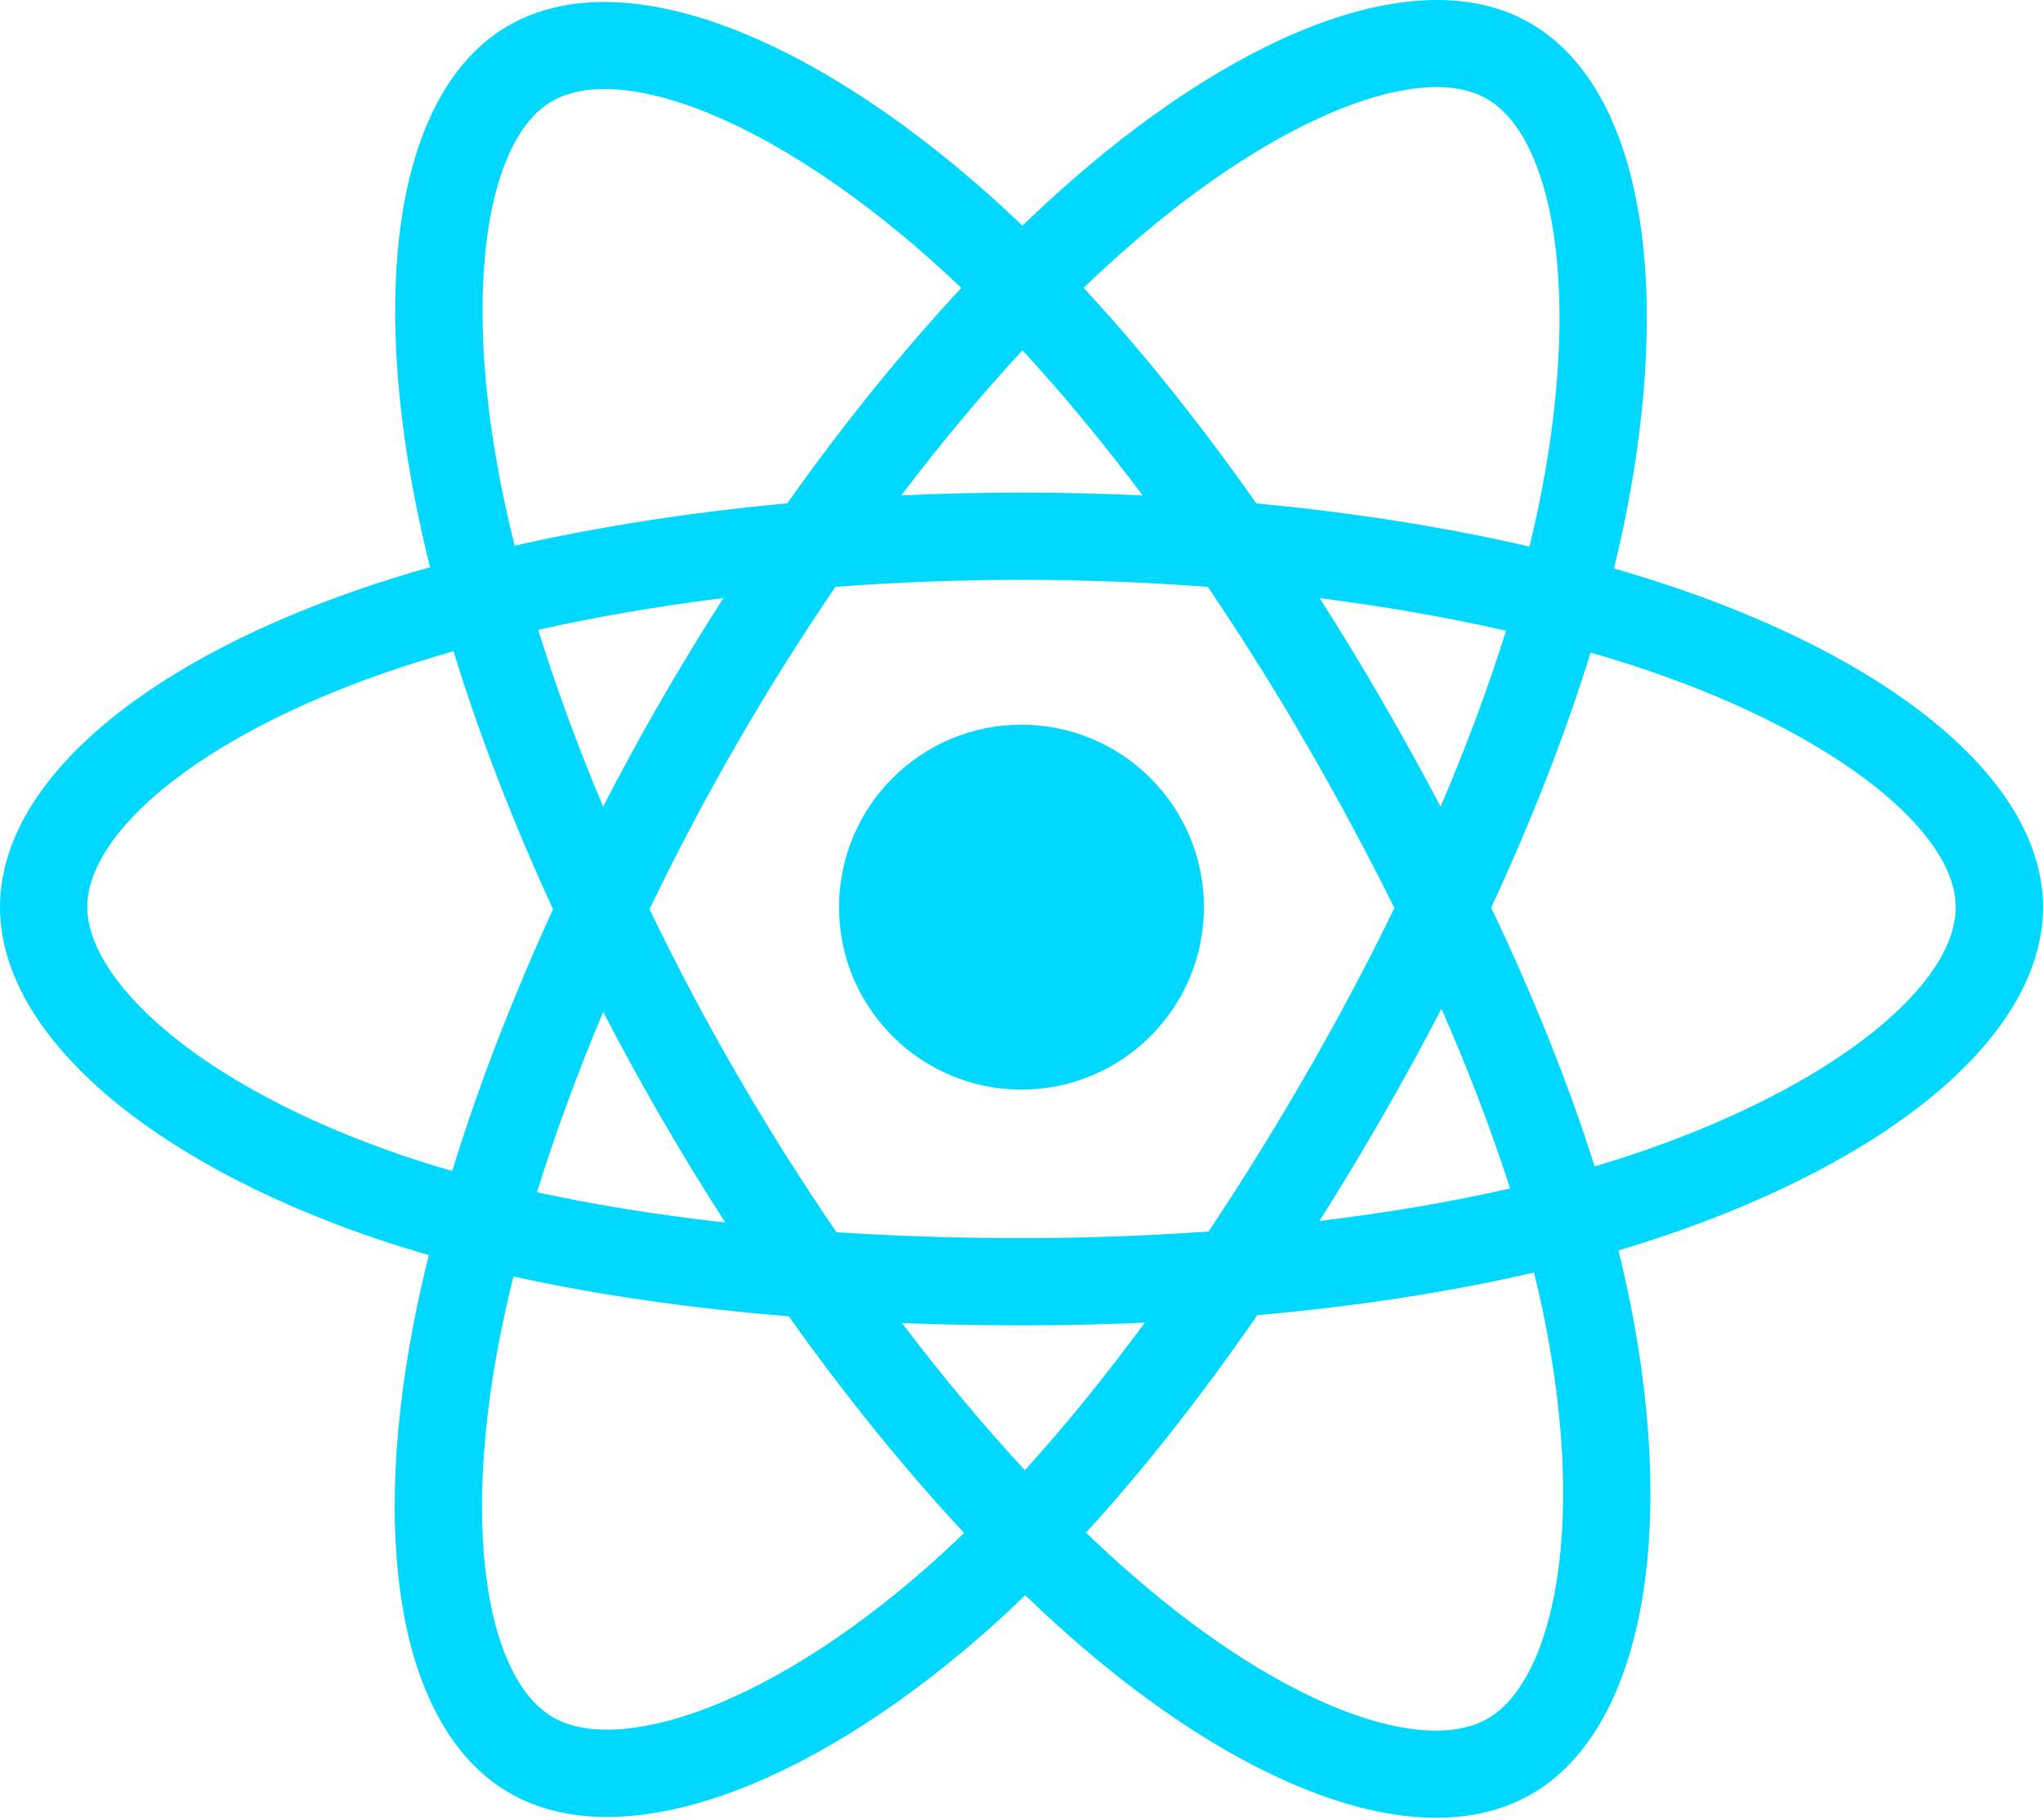
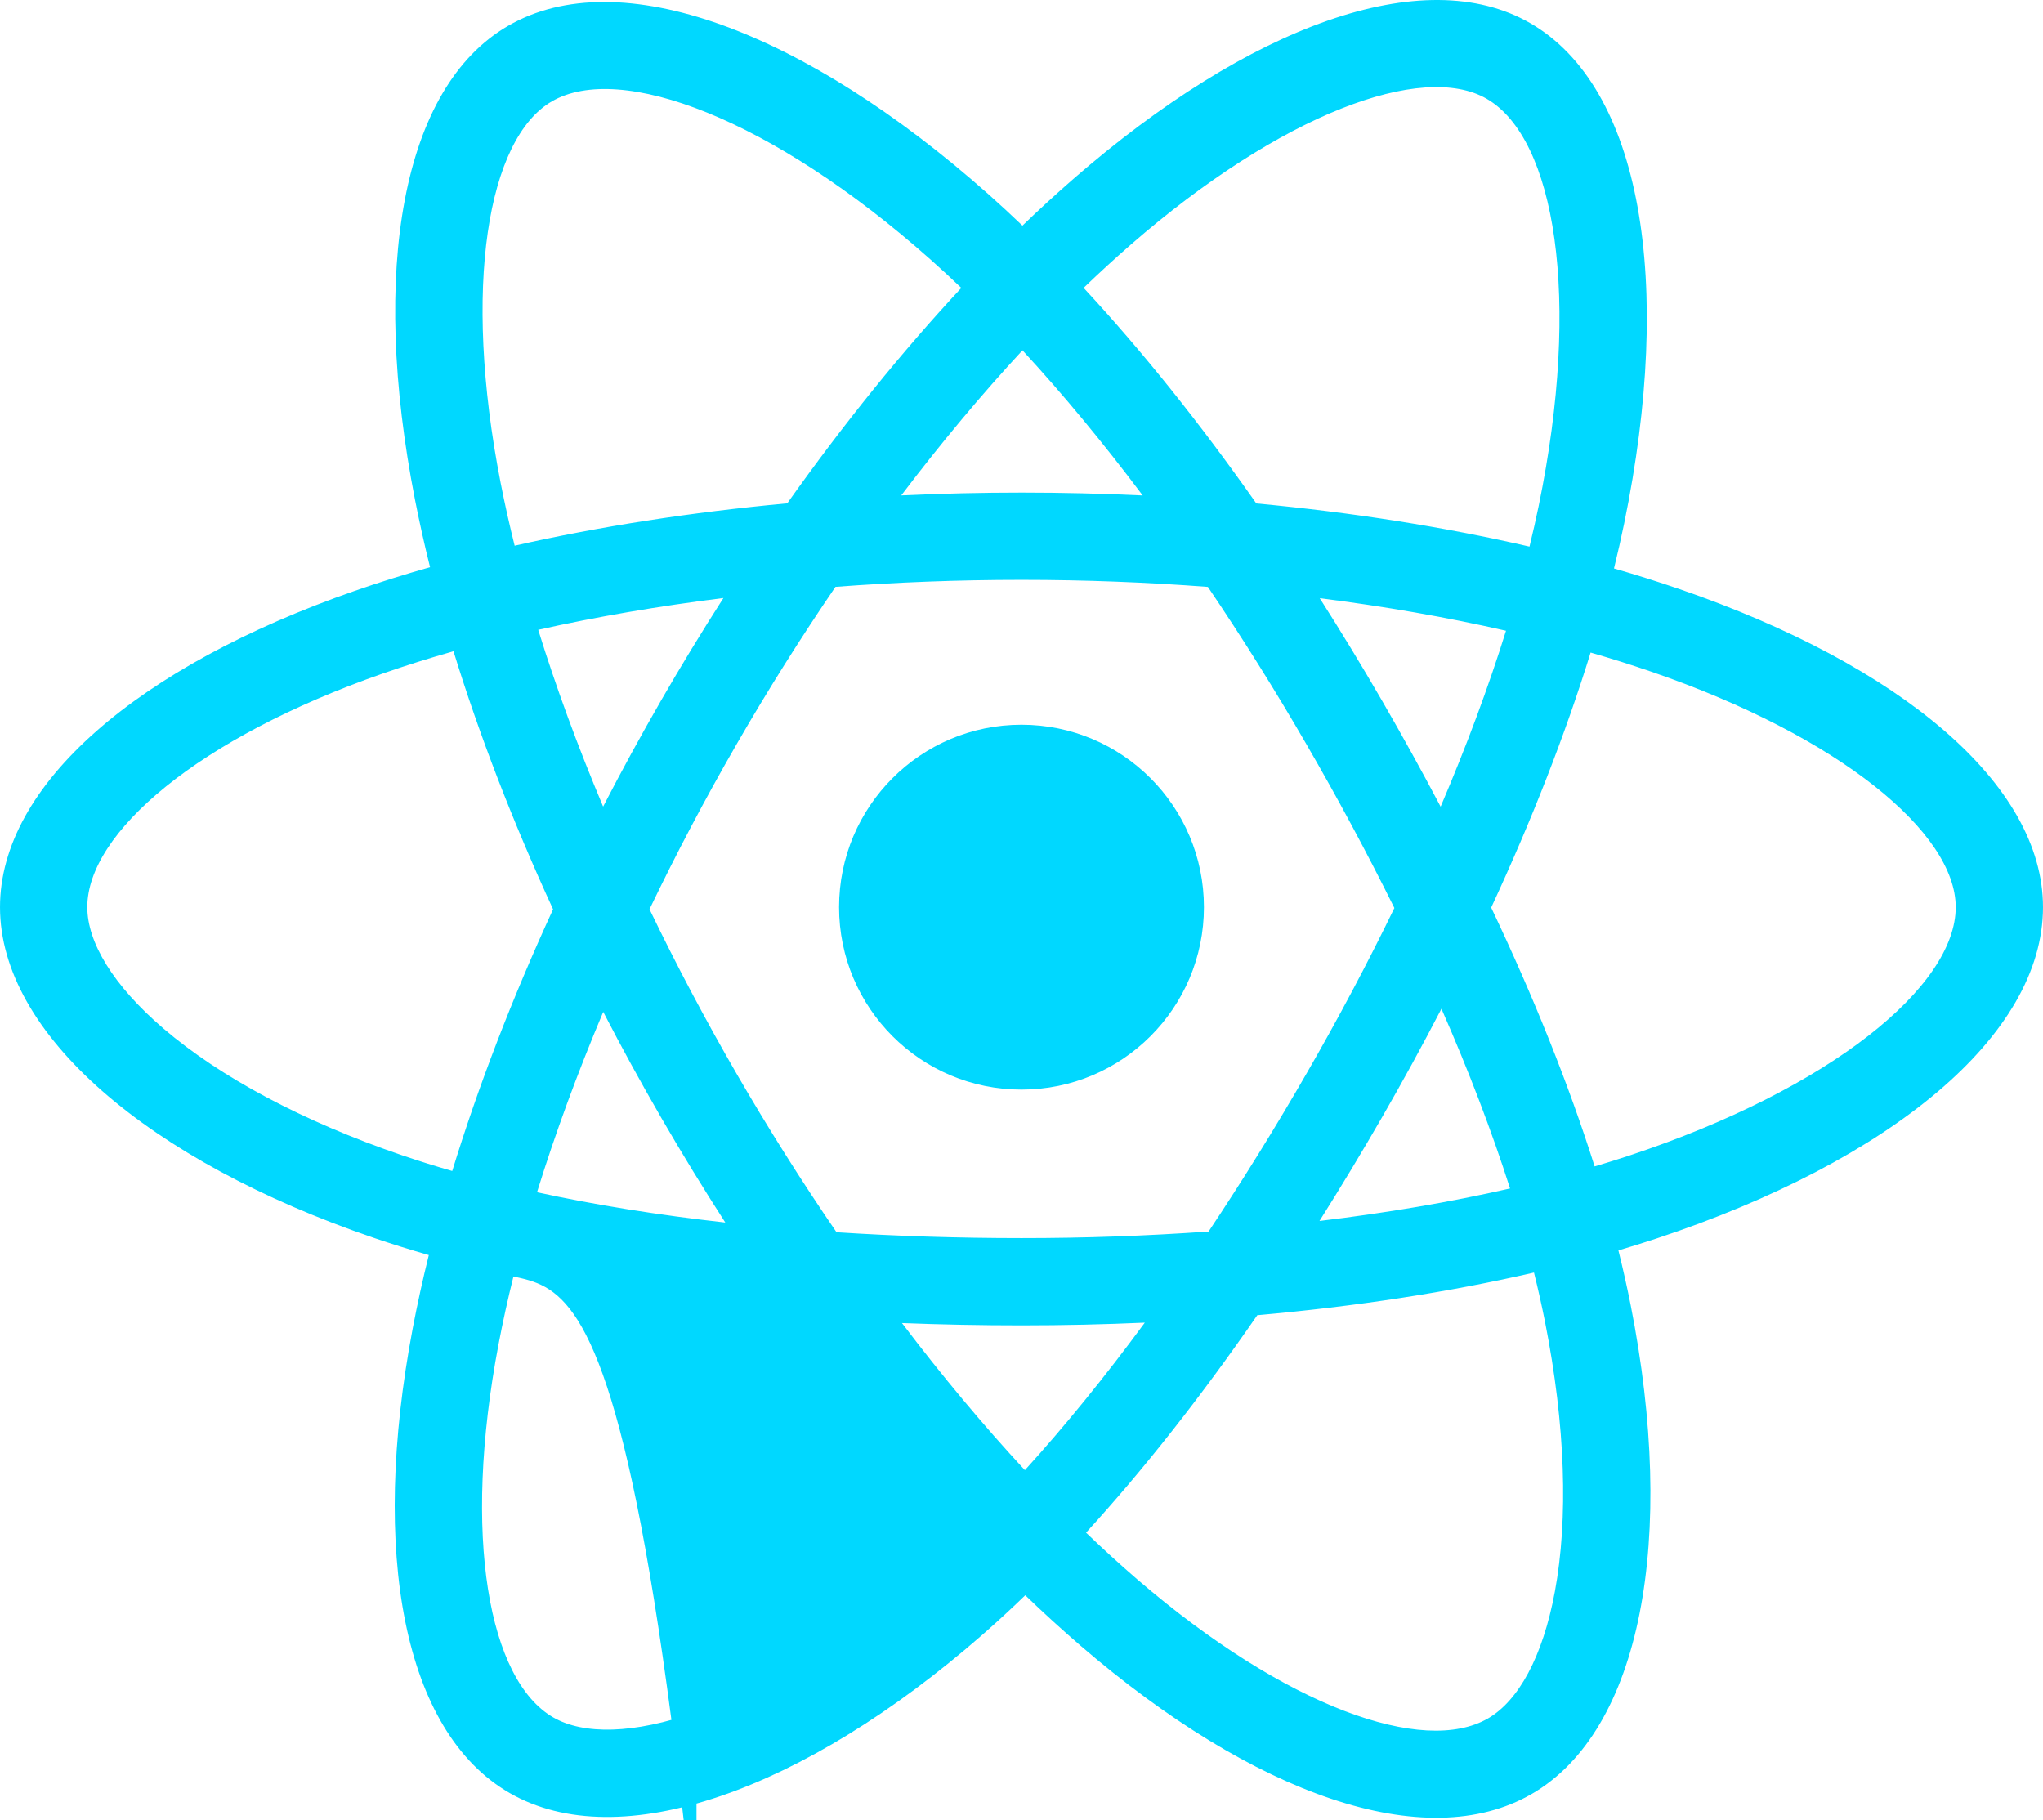
<svg xmlns="http://www.w3.org/2000/svg" aria-hidden="true" role="img" class="iconify iconify--logos" width="35.93" height="32" preserveAspectRatio="xMidYMid meet" viewBox="0 0 256 228">
-   <path fill="#00D8FF" d="M210.483 73.824a171.49 171.49 0 0 0-8.24-2.597c.465-1.9.893-3.777 1.273-5.621c6.238-30.281 2.16-54.676-11.769-62.708c-13.355-7.7-35.196.329-57.254 19.526a171.23 171.23 0 0 0-6.375 5.848a155.866 155.866 0 0 0-4.241-3.917C100.759 3.829 77.587-4.822 63.673 3.233C50.33 10.957 46.379 33.89 51.995 62.588a170.974 170.974 0 0 0 1.892 8.48c-3.28.932-6.445 1.924-9.474 2.98C17.309 83.498 0 98.307 0 113.668c0 15.865 18.582 31.778 46.812 41.427a145.52 145.52 0 0 0 6.921 2.165a167.467 167.467 0 0 0-2.01 9.138c-5.354 28.2-1.173 50.591 12.134 58.266c13.744 7.926 36.812-.22 59.273-19.855a145.567 145.567 0 0 0 5.342-4.923a168.064 168.064 0 0 0 6.92 6.314c21.758 18.722 43.246 26.282 56.54 18.586c13.731-7.949 18.194-32.003 12.4-61.268a145.016 145.016 0 0 0-1.535-6.842c1.62-.48 3.21-.974 4.76-1.488c29.348-9.723 48.443-25.443 48.443-41.52c0-15.417-17.868-30.326-45.517-39.844Zm-6.365 70.984c-1.4.463-2.836.91-4.3 1.345c-3.24-10.257-7.612-21.163-12.963-32.432c5.106-11 9.31-21.767 12.459-31.957c2.619.758 5.16 1.557 7.61 2.4c23.69 8.156 38.14 20.213 38.14 29.504c0 9.896-15.606 22.743-40.946 31.14Zm-10.514 20.834c2.562 12.94 2.927 24.64 1.23 33.787c-1.524 8.219-4.59 13.698-8.382 15.893c-8.067 4.67-25.32-1.4-43.927-17.412a156.726 156.726 0 0 1-6.437-5.87c7.214-7.889 14.423-17.06 21.459-27.246c12.376-1.098 24.068-2.894 34.671-5.345a134.17 134.17 0 0 1 1.386 6.193ZM87.276 214.515c-7.882 2.783-14.16 2.863-17.955.675c-8.075-4.657-11.432-22.636-6.853-46.752a156.923 156.923 0 0 1 1.869-8.499c10.486 2.32 22.093 3.988 34.498 4.994c7.084 9.967 14.501 19.128 21.976 27.15a134.668 134.668 0 0 1-4.877 4.492c-9.933 8.682-19.886 14.842-28.658 17.94ZM50.35 144.747c-12.483-4.267-22.792-9.812-29.858-15.863c-6.35-5.437-9.555-10.836-9.555-15.216c0-9.322 13.897-21.212 37.076-29.293c2.813-.98 5.757-1.905 8.812-2.773c3.204 10.42 7.406 21.315 12.477 32.332c-5.137 11.18-9.399 22.249-12.634 32.792a134.718 134.718 0 0 1-6.318-1.979Zm12.378-84.26c-4.811-24.587-1.616-43.134 6.425-47.789c8.564-4.958 27.502 2.111 47.463 19.835a144.318 144.318 0 0 1 3.841 3.545c-7.438 7.987-14.787 17.08-21.808 26.988c-12.04 1.116-23.565 2.908-34.161 5.309a160.342 160.342 0 0 1-1.76-7.887Zm110.427 27.268a347.8 347.8 0 0 0-7.785-12.803c8.168 1.033 15.994 2.404 23.343 4.08c-2.206 7.072-4.956 14.465-8.193 22.045a381.151 381.151 0 0 0-7.365-13.322Zm-45.032-43.861c5.044 5.465 10.096 11.566 15.065 18.186a322.04 322.04 0 0 0-30.257-.006c4.974-6.559 10.069-12.652 15.192-18.18ZM82.802 87.83a323.167 323.167 0 0 0-7.227 13.238c-3.184-7.553-5.909-14.98-8.134-22.152c7.304-1.634 15.093-2.97 23.209-3.984a321.524 321.524 0 0 0-7.848 12.897Zm8.081 65.352c-8.385-.936-16.291-2.203-23.593-3.793c2.26-7.3 5.045-14.885 8.298-22.6a321.187 321.187 0 0 0 7.257 13.246c2.594 4.48 5.28 8.868 8.038 13.147Zm37.542 31.03c-5.184-5.592-10.354-11.779-15.403-18.433c4.902.192 9.899.29 14.978.29c5.218 0 10.376-.117 15.453-.343c-4.985 6.774-10.018 12.97-15.028 18.486Zm52.198-57.817c3.422 7.8 6.306 15.345 8.596 22.52c-7.422 1.694-15.436 3.058-23.88 4.071a382.417 382.417 0 0 0 7.859-13.026a347.403 347.403 0 0 0 7.425-13.565Zm-16.898 8.101a358.557 358.557 0 0 1-12.281 19.815a329.4 329.4 0 0 1-23.444.823c-7.967 0-15.716-.248-23.178-.732a310.202 310.202 0 0 1-12.513-19.846h.001a307.41 307.41 0 0 1-10.923-20.627a310.278 310.278 0 0 1 10.89-20.637l-.001.001a307.318 307.318 0 0 1 12.413-19.761c7.613-.576 15.42-.876 23.31-.876H128c7.926 0 15.743.303 23.354.883a329.357 329.357 0 0 1 12.335 19.695a358.489 358.489 0 0 1 11.036 20.54a329.472 329.472 0 0 1-11 20.722Zm22.56-122.124c8.572 4.944 11.906 24.881 6.52 51.026c-.344 1.668-.73 3.367-1.15 5.09c-10.622-2.452-22.155-4.275-34.23-5.408c-7.034-10.017-14.323-19.124-21.64-27.008a160.789 160.789 0 0 1 5.888-5.4c18.9-16.447 36.564-22.941 44.612-18.3ZM128 90.808c12.625 0 22.86 10.235 22.86 22.86s-10.235 22.86-22.86 22.86s-22.86-10.235-22.86-22.86s10.235-22.86 22.86-22.86Z" />
+   <path fill="#00D8FF" d="M210.483 73.824a171.49 171.49 0 0 0-8.24-2.597c.465-1.9.893-3.777 1.273-5.621c6.238-30.281 2.16-54.676-11.769-62.708c-13.355-7.7-35.196.329-57.254 19.526a171.23 171.23 0 0 0-6.375 5.848a155.866 155.866 0 0 0-4.241-3.917C100.759 3.829 77.587-4.822 63.673 3.233C50.33 10.957 46.379 33.89 51.995 62.588a170.974 170.974 0 0 0 1.892 8.48c-3.28.932-6.445 1.924-9.474 2.98C17.309 83.498 0 98.307 0 113.668c0 15.865 18.582 31.778 46.812 41.427a145.52 145.52 0 0 0 6.921 2.165a167.467 167.467 0 0 0-2.01 9.138c-5.354 28.2-1.173 50.591 12.134 58.266c13.744 7.926 36.812-.22 59.273-19.855a145.567 145.567 0 0 0 5.342-4.923a168.064 168.064 0 0 0 6.92 6.314c21.758 18.722 43.246 26.282 56.54 18.586c13.731-7.949 18.194-32.003 12.4-61.268a145.016 145.016 0 0 0-1.535-6.842c1.62-.48 3.21-.974 4.76-1.488c29.348-9.723 48.443-25.443 48.443-41.52c0-15.417-17.868-30.326-45.517-39.844Zm-6.365 70.984c-1.4.463-2.836.91-4.3 1.345c-3.24-10.257-7.612-21.163-12.963-32.432c5.106-11 9.31-21.767 12.459-31.957c2.619.758 5.16 1.557 7.61 2.4c23.69 8.156 38.14 20.213 38.14 29.504c0 9.896-15.606 22.743-40.946 31.14Zm-10.514 20.834c2.562 12.94 2.927 24.64 1.23 33.787c-1.524 8.219-4.59 13.698-8.382 15.893c-8.067 4.67-25.32-1.4-43.927-17.412a156.726 156.726 0 0 1-6.437-5.87c7.214-7.889 14.423-17.06 21.459-27.246c12.376-1.098 24.068-2.894 34.671-5.345a134.17 134.17 0 0 1 1.386 6.193ZM87.276 214.515c-7.882 2.783-14.16 2.863-17.955.675c-8.075-4.657-11.432-22.636-6.853-46.752a156.923 156.923 0 0 1 1.869-8.499c10.486 2.32 22.093 3.988 34.498 254c7.084 9.967 14.501 19.128 21.976 27.15a134.668 134.668 0 0 1-4.877 4.492c-9.933 8.682-19.886 14.842-28.658 17.94ZM50.35 144.747c-12.483-4.267-22.792-9.812-29.858-15.863c-6.35-5.437-9.555-10.836-9.555-15.216c0-9.322 13.897-21.212 37.076-29.293c2.813-.98 5.757-1.905 8.812-2.773c3.204 10.42 7.406 21.315 12.477 32.332c-5.137 11.18-9.399 22.249-12.634 32.792a134.718 134.718 0 0 1-6.318-1.979Zm12.378-84.26c-4.811-24.587-1.616-43.134 6.425-47.789c8.564-4.958 27.502 2.111 47.463 19.835a144.318 144.318 0 0 1 3.841 3.545c-7.438 7.987-14.787 17.08-21.808 26.988c-12.04 1.116-23.565 2.908-34.161 5.309a160.342 160.342 0 0 1-1.76-7.887Zm110.427 27.268a347.8 347.8 0 0 0-7.785-12.803c8.168 1.033 15.994 2.404 23.343 4.08c-2.206 7.072-4.956 14.465-8.193 22.045a381.151 381.151 0 0 0-7.365-13.322Zm-45.032-43.861c5.044 5.465 10.096 11.566 15.065 18.186a322.04 322.04 0 0 0-30.257-.006c4.974-6.559 10.069-12.652 15.192-18.18ZM82.802 87.83a323.167 323.167 0 0 0-7.227 13.238c-3.184-7.553-5.909-14.98-8.134-22.152c7.304-1.634 15.093-2.97 23.209-3.984a321.524 321.524 0 0 0-7.848 12.897Zm8.081 65.352c-8.385-.936-16.291-2.203-23.593-3.793c2.26-7.3 5.045-14.885 8.298-22.6a321.187 321.187 0 0 0 7.257 13.246c2.594 4.48 5.28 8.868 8.038 13.147Zm37.542 31.03c-5.184-5.592-10.354-11.779-15.403-18.433c4.902.192 9.899.29 14.978.29c5.218 0 10.376-.117 15.453-.343c-4.985 6.774-10.018 12.97-15.028 18.486Zm52.198-57.817c3.422 7.8 6.306 15.345 8.596 22.52c-7.422 1.694-15.436 3.058-23.88 4.071a382.417 382.417 0 0 0 7.859-13.026a347.403 347.403 0 0 0 7.425-13.565Zm-16.898 8.101a358.557 358.557 0 0 1-12.281 19.815a329.4 329.4 0 0 1-23.444.823c-7.967 0-15.716-.248-23.178-.732a310.202 310.202 0 0 1-12.513-19.846h.001a307.41 307.41 0 0 1-10.923-20.627a310.278 310.278 0 0 1 10.89-20.637l-.001.001a307.318 307.318 0 0 1 12.413-19.761c7.613-.576 15.42-.876 23.31-.876H128c7.926 0 15.743.303 23.354.883a329.357 329.357 0 0 1 12.335 19.695a358.489 358.489 0 0 1 11.036 20.54a329.472 329.472 0 0 1-11 20.722Zm22.56-122.124c8.572 4.944 11.906 24.881 6.52 51.026c-.344 1.668-.73 3.367-1.15 5.09c-10.622-2.452-22.155-4.275-34.23-5.408c-7.034-10.017-14.323-19.124-21.64-27.008a160.789 160.789 0 0 1 5.888-5.4c18.9-16.447 36.564-22.941 44.612-18.3ZM128 90.808c12.625 0 22.86 10.235 22.86 22.86s-10.235 22.86-22.86 22.86s-22.86-10.235-22.86-22.86s10.235-22.86 22.86-22.86Z" />
</svg>
